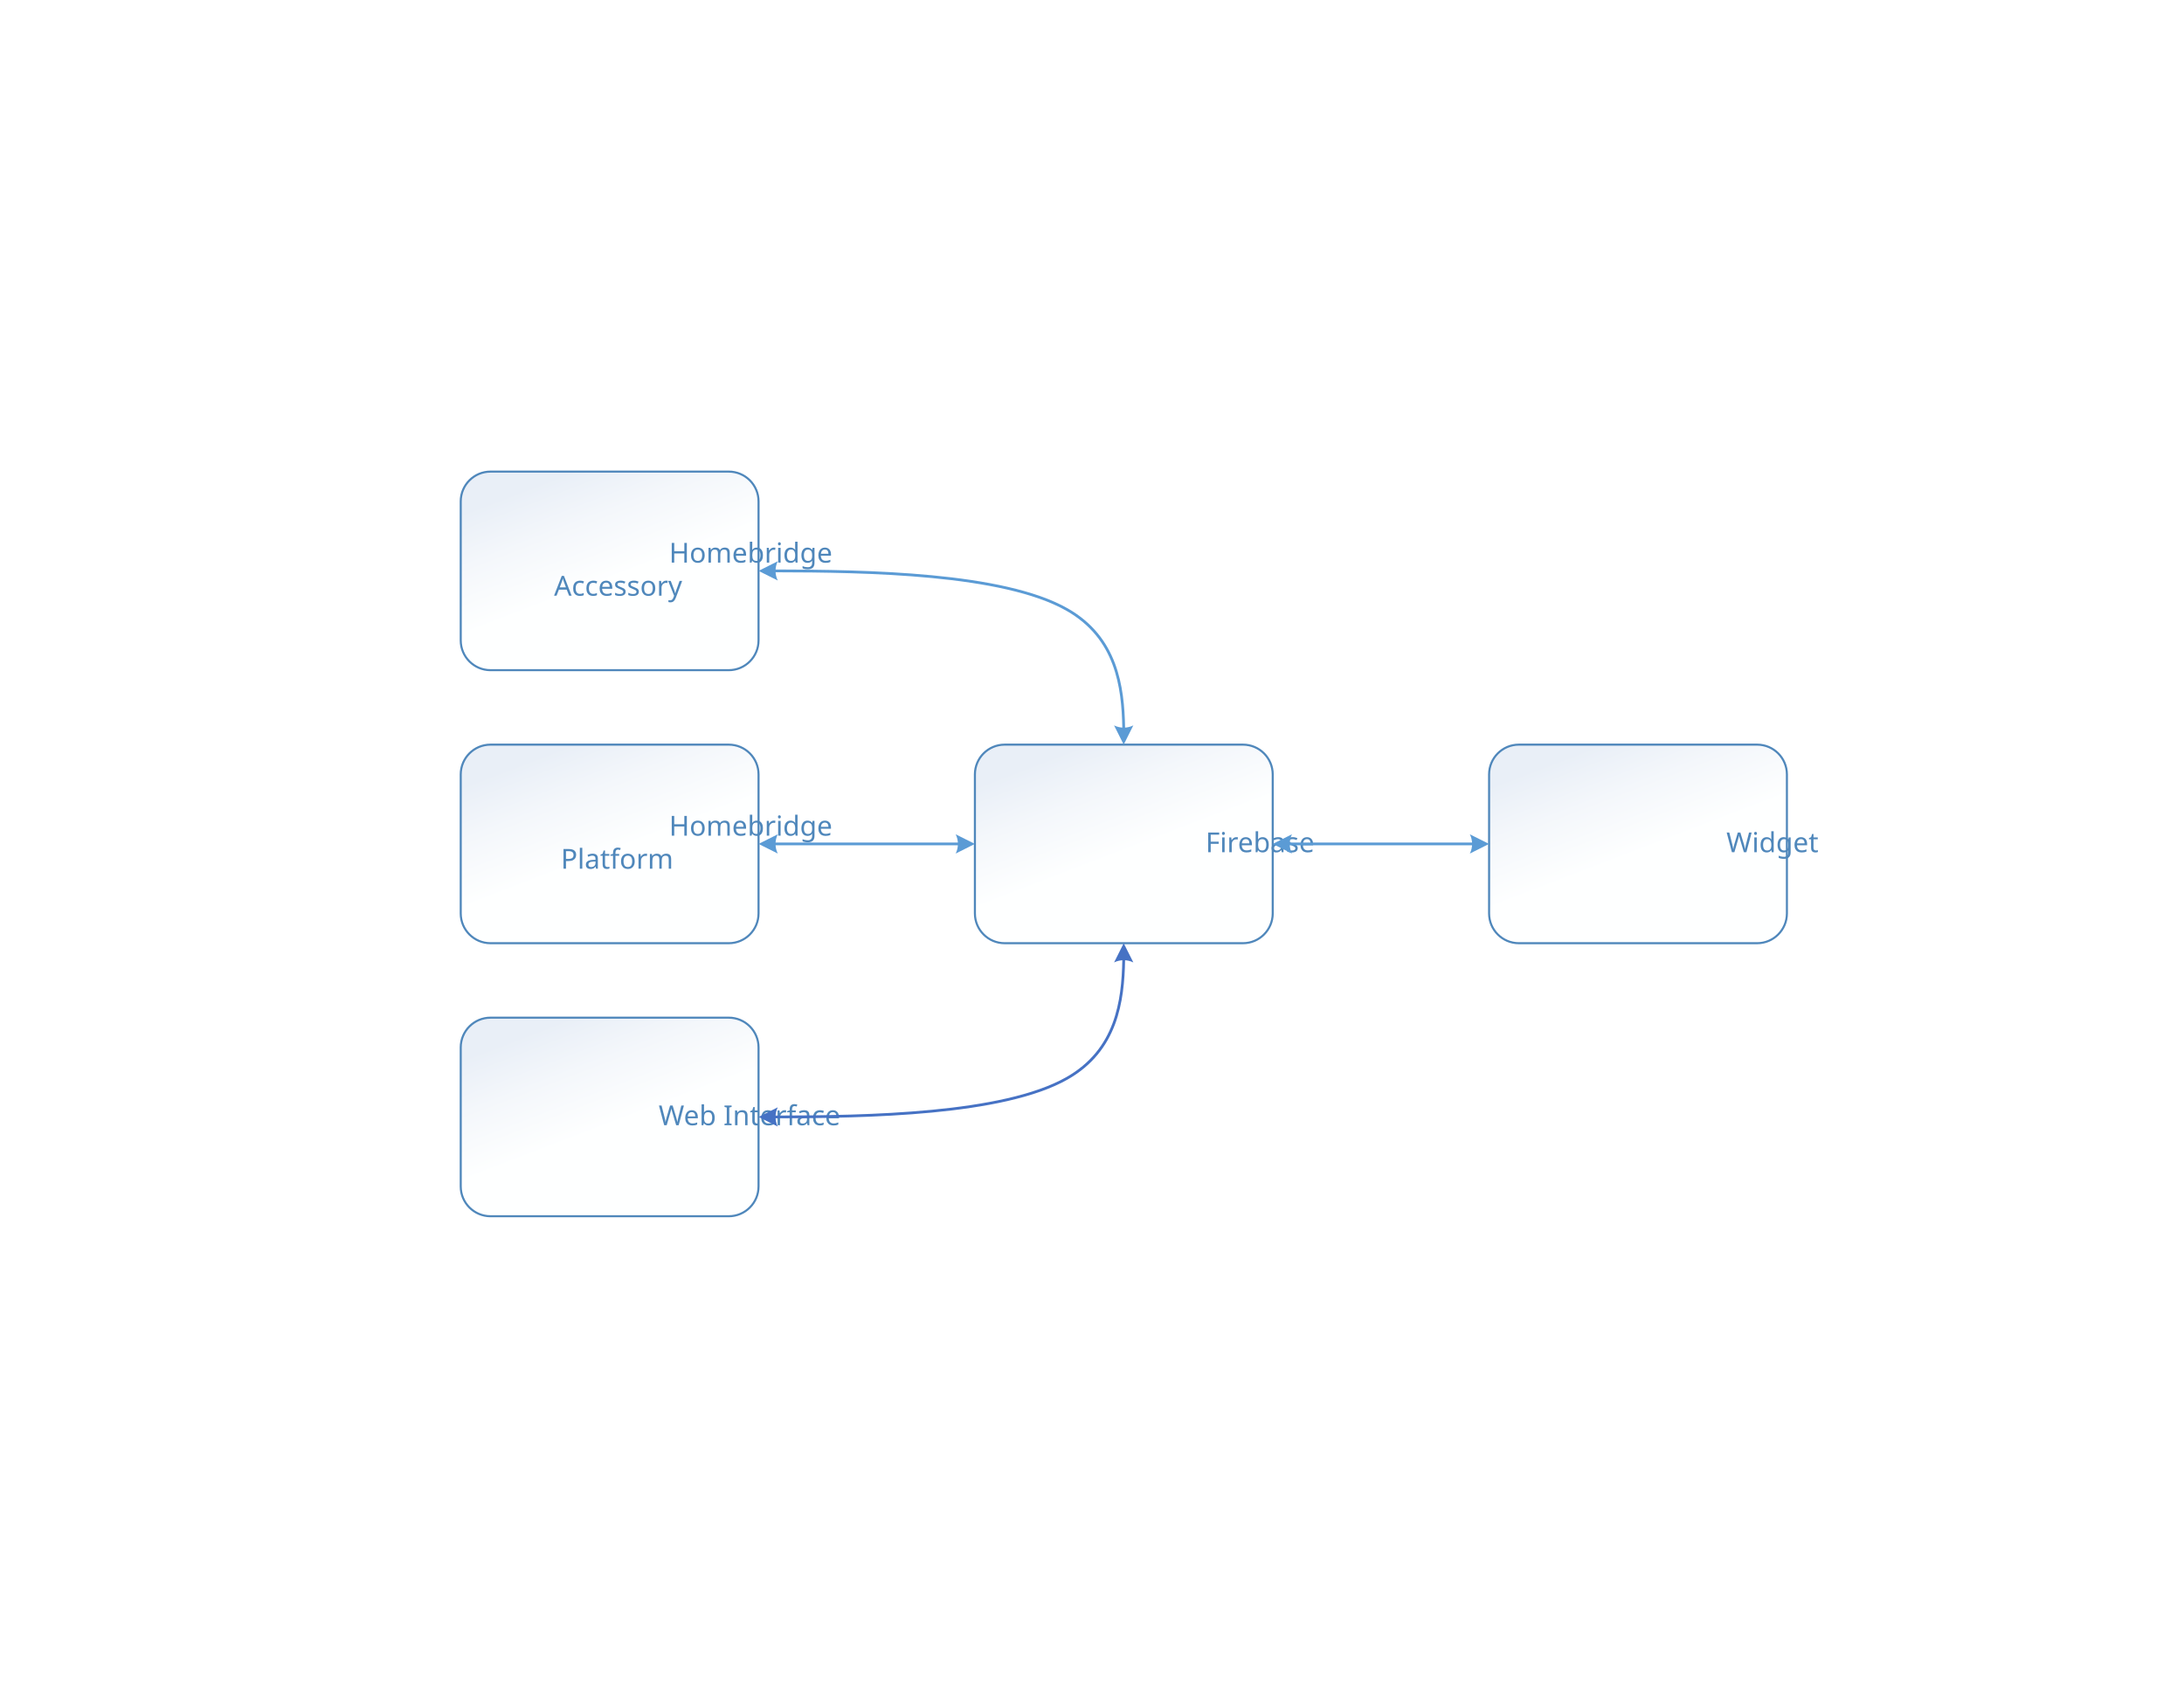
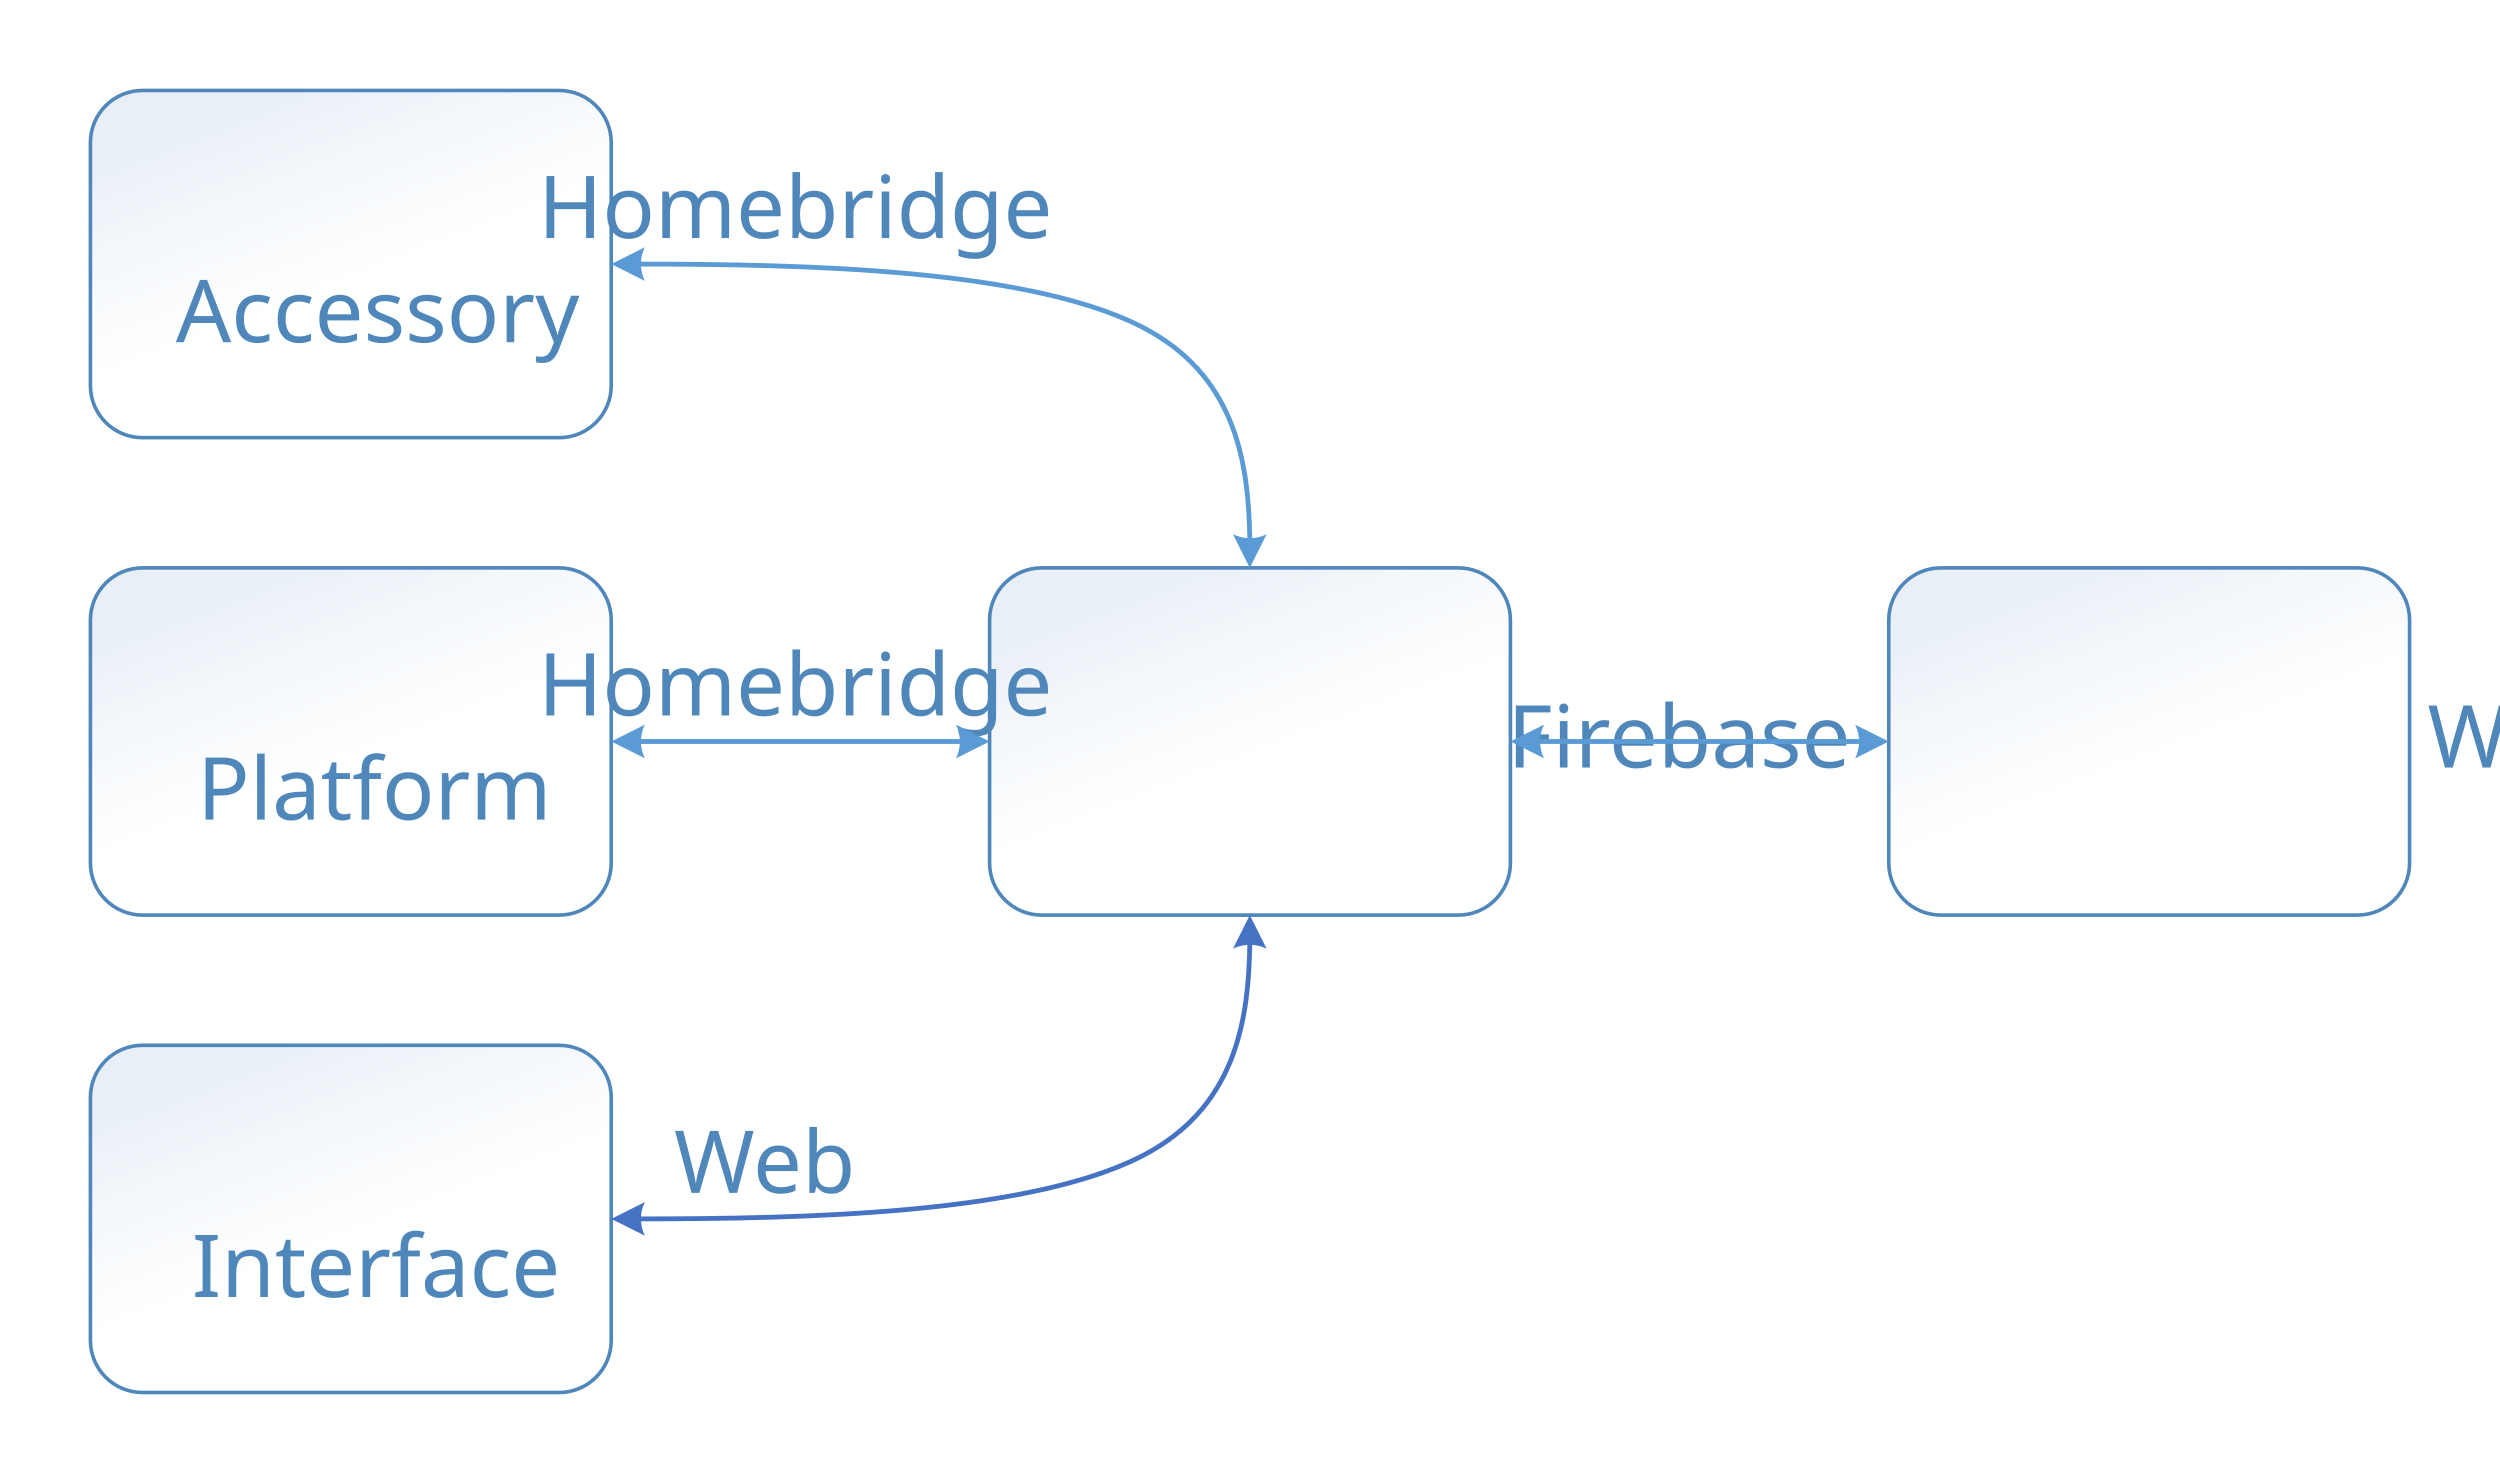
- <svg xmlns="http://www.w3.org/2000/svg" xmlns:ns1="http://schemas.microsoft.com/visio/2003/SVGExtensions/" xmlns:xlink="http://www.w3.org/1999/xlink" width="11in" height="8.5in" viewBox="0 0 792 612" xml:space="preserve" color-interpolation-filters="sRGB" class="st9">
+ <svg xmlns="http://www.w3.org/2000/svg" xmlns:ns1="http://schemas.microsoft.com/visio/2003/SVGExtensions/" xmlns:xlink="http://www.w3.org/1999/xlink" width="7.2in" height="4.271in" viewBox="0 0 518.423 307.5" xml:space="preserve" color-interpolation-filters="sRGB" class="st10">
  <ns1:documentProperties ns1:langID="1033" ns1:viewMarkup="false">
    <ns1:userDefs>
      <ns1:ud ns1:nameU="msvSubprocessMaster" ns1:prompt="" ns1:val="VT4(Rectangle)" />
      <ns1:ud ns1:nameU="msvNoAutoConnect" ns1:val="VT0(1):26" />
    </ns1:userDefs>
  </ns1:documentProperties>
  <style type="text/css">
	
		.st1 {fill:url(#grad0-4);stroke:#4f87bb;stroke-width:0.75}
- 		.st2 {fill:#4f87bb;font-family:Calibri;font-size:0.833em}
+ 		.st2 {fill:#4f87bb;font-family:Calibri;font-size:1.5em}
		.st3 {font-size:1em}
- 		.st4 {marker-end:url(#mrkr5-32);marker-start:url(#mrkr5-30);stroke:#5b9bd5;stroke-linecap:round;stroke-linejoin:round;stroke-width:1}
+ 		.st4 {marker-end:url(#mrkr5-33);marker-start:url(#mrkr5-31);stroke:#5b9bd5;stroke-linecap:round;stroke-linejoin:round;stroke-width:1}
		.st5 {fill:#5b9bd5;fill-opacity:1;stroke:#5b9bd5;stroke-opacity:1;stroke-width:0.284}
- 		.st6 {marker-end:url(#mrkr5-41);marker-start:url(#mrkr5-39);stroke:#5b9bd5;stroke-linecap:round;stroke-linejoin:round;stroke-width:1}
- 		.st7 {marker-end:url(#mrkr5-50);marker-start:url(#mrkr5-48);stroke:#4672c4;stroke-linecap:round;stroke-linejoin:round;stroke-width:1}
+ 		.st6 {marker-end:url(#mrkr5-42);marker-start:url(#mrkr5-40);stroke:#5b9bd5;stroke-linecap:round;stroke-linejoin:round;stroke-width:1}
+ 		.st7 {marker-end:url(#mrkr5-51);marker-start:url(#mrkr5-49);stroke:#4672c4;stroke-linecap:round;stroke-linejoin:round;stroke-width:1}
		.st8 {fill:#4672c4;fill-opacity:1;stroke:#4672c4;stroke-opacity:1;stroke-width:0.284}
- 		.st9 {fill:none;fill-rule:evenodd;font-size:12px;overflow:visible;stroke-linecap:square;stroke-miterlimit:3}
+ 		.st9 {marker-end:url(#mrkr5-42);marker-start:url(#mrkr5-31);stroke:#5b9bd5;stroke-linecap:round;stroke-linejoin:round;stroke-width:1}
+ 		.st10 {fill:none;fill-rule:evenodd;font-size:12px;overflow:visible;stroke-linecap:square;stroke-miterlimit:3}
	
	</style>
  <defs id="Patterns_And_Gradients">
    <linearGradient id="grad0-4" x1="0" y1="0" x2="1" y2="0" gradientTransform="rotate(60 0.5 0.5)">
      <stop offset="0" stop-color="#e9eff7" stop-opacity="1" />
      <stop offset="0.24" stop-color="#f4f7fb" stop-opacity="1" />
      <stop offset="0.54" stop-color="#feffff" stop-opacity="1" />
    </linearGradient>
  </defs>
  <defs id="Markers">
    <g id="lend5">
      <path d="M 2 1 L 0 0 L 1.981 -0.993 C 1.672 -0.365 1.673 0.373 1.985 1 " style="stroke:none" />
    </g>
-     <marker id="mrkr5-30" class="st5" ns1:arrowType="5" ns1:arrowSize="2" ns1:setback="5.8" refX="5.8" orient="auto" markerUnits="strokeWidth" overflow="visible">
+     <marker id="mrkr5-31" class="st5" ns1:arrowType="5" ns1:arrowSize="2" ns1:setback="5.8" refX="5.8" orient="auto" markerUnits="strokeWidth" overflow="visible">
      <use xlink:href="#lend5" transform="scale(3.52) " />
    </marker>
-     <marker id="mrkr5-32" class="st5" ns1:arrowType="5" ns1:arrowSize="2" ns1:setback="5.8" refX="-5.8" orient="auto" markerUnits="strokeWidth" overflow="visible">
+     <marker id="mrkr5-33" class="st5" ns1:arrowType="5" ns1:arrowSize="2" ns1:setback="5.8" refX="-5.8" orient="auto" markerUnits="strokeWidth" overflow="visible">
      <use xlink:href="#lend5" transform="scale(-3.52,-3.52) " />
    </marker>
-     <marker id="mrkr5-39" class="st5" ns1:arrowType="5" ns1:arrowSize="2" ns1:setback="6.16" refX="6.16" orient="auto" markerUnits="strokeWidth" overflow="visible">
+     <marker id="mrkr5-40" class="st5" ns1:arrowType="5" ns1:arrowSize="2" ns1:setback="6.16" refX="6.16" orient="auto" markerUnits="strokeWidth" overflow="visible">
      <use xlink:href="#lend5" transform="scale(3.52) " />
    </marker>
-     <marker id="mrkr5-41" class="st5" ns1:arrowType="5" ns1:arrowSize="2" ns1:setback="6.16" refX="-6.16" orient="auto" markerUnits="strokeWidth" overflow="visible">
+     <marker id="mrkr5-42" class="st5" ns1:arrowType="5" ns1:arrowSize="2" ns1:setback="6.16" refX="-6.16" orient="auto" markerUnits="strokeWidth" overflow="visible">
      <use xlink:href="#lend5" transform="scale(-3.52,-3.52) " />
    </marker>
-     <marker id="mrkr5-48" class="st8" ns1:arrowType="5" ns1:arrowSize="2" ns1:setback="5.8" refX="5.8" orient="auto" markerUnits="strokeWidth" overflow="visible">
+     <marker id="mrkr5-49" class="st8" ns1:arrowType="5" ns1:arrowSize="2" ns1:setback="5.8" refX="5.8" orient="auto" markerUnits="strokeWidth" overflow="visible">
      <use xlink:href="#lend5" transform="scale(3.52) " />
    </marker>
-     <marker id="mrkr5-50" class="st8" ns1:arrowType="5" ns1:arrowSize="2" ns1:setback="5.8" refX="-5.8" orient="auto" markerUnits="strokeWidth" overflow="visible">
+     <marker id="mrkr5-51" class="st8" ns1:arrowType="5" ns1:arrowSize="2" ns1:setback="5.8" refX="-5.8" orient="auto" markerUnits="strokeWidth" overflow="visible">
      <use xlink:href="#lend5" transform="scale(-3.52,-3.52) " />
    </marker>
  </defs>
  <g ns1:mID="0" ns1:index="1" ns1:groupContext="foregroundPage">
    <ns1:userDefs>
      <ns1:ud ns1:nameU="msvThemeOrder" ns1:val="VT0(0):26" />
    </ns1:userDefs>
    <ns1:pageProperties ns1:drawingScale="1" ns1:pageScale="1" ns1:drawingUnits="0" ns1:shadowOffsetX="9" ns1:shadowOffsetY="-9" />
    <ns1:layer ns1:name="Connector" ns1:index="0" />
-     <g id="shape13-1" ns1:mID="13" ns1:groupContext="shape" transform="translate(353.538,-270)">
+     <g id="shape13-1" ns1:mID="13" ns1:groupContext="shape" transform="translate(205.211,-117.75)">
      <ns1:userDefs>
        <ns1:ud ns1:nameU="CTypeTopLeftSnip" ns1:prompt="" ns1:val="VT0(0):5" />
        <ns1:ud ns1:nameU="CTypeTopRightSnip" ns1:prompt="" ns1:val="VT0(0):5" />
        <ns1:ud ns1:nameU="CTypeBotLeftSnip" ns1:prompt="" ns1:val="VT0(0):5" />
        <ns1:ud ns1:nameU="CTypeBotRightSnip" ns1:prompt="" ns1:val="VT0(0):5" />
        <ns1:ud ns1:nameU="CornerLockHoriz" ns1:prompt="" ns1:val="VT0(0):5" />
        <ns1:ud ns1:nameU="CornerLockVert" ns1:prompt="" ns1:val="VT0(0):5" />
        <ns1:ud ns1:nameU="CornerLockDiag" ns1:prompt="" ns1:val="VT0(0):5" />
        <ns1:ud ns1:nameU="TopLeftOffset" ns1:prompt="" ns1:val="VT0(0.15):1" />
        <ns1:ud ns1:nameU="TopRightOffset" ns1:prompt="" ns1:val="VT0(0.15):1" />
        <ns1:ud ns1:nameU="BotLeftOffset" ns1:prompt="" ns1:val="VT0(0.15):1" />
        <ns1:ud ns1:nameU="BotRightOffset" ns1:prompt="" ns1:val="VT0(0.15):1" />
        <ns1:ud ns1:nameU="visVersion" ns1:prompt="" ns1:val="VT0(15):26" />
      </ns1:userDefs>
      <ns1:textBlock ns1:margins="rect(4,4,4,4)" />
-       <ns1:textRect cx="54" cy="576" width="108" height="72" />
-       <path d="M10.8 612 L97.2 612 A10.8 10.8 -180 0 0 108 601.2 L108 550.8 A10.8 10.8 -180 0 0 97.2 540 L10.8        540 A10.8 10.8 -180 0 0 0 550.8 L0 601.2 A10.8 10.8 -180 0 0 10.8 612 Z" class="st1" />
-       <text x="36.86" y="579" class="st2" ns1:langID="1033">
+       <ns1:textRect cx="54" cy="271.5" width="108" height="72" />
+       <path d="M10.8 307.5 L97.2 307.5 A10.8 10.8 -180 0 0 108 296.7 L108 246.3 A10.8 10.8 -180 0 0 97.2 235.5        L10.8 235.5 A10.8 10.8 -180 0 0 0 246.3 L0 296.7 A10.8 10.8 -180 0 0 10.8 307.5 Z" class="st1" />
+       <text x="23.15" y="276.9" class="st2" ns1:langID="1033">
        <ns1:paragraph ns1:horizAlign="1" />
        <ns1:tabList />Firebase</text>
    </g>
-     <g id="shape14-6" ns1:mID="14" ns1:groupContext="shape" transform="translate(540,-270)">
+     <g id="shape14-6" ns1:mID="14" ns1:groupContext="shape" transform="translate(391.673,-117.75)">
      <ns1:userDefs>
        <ns1:ud ns1:nameU="CTypeTopLeftSnip" ns1:prompt="" ns1:val="VT0(0):5" />
        <ns1:ud ns1:nameU="CTypeTopRightSnip" ns1:prompt="" ns1:val="VT0(0):5" />
        <ns1:ud ns1:nameU="CTypeBotLeftSnip" ns1:prompt="" ns1:val="VT0(0):5" />
        <ns1:ud ns1:nameU="CTypeBotRightSnip" ns1:prompt="" ns1:val="VT0(0):5" />
        <ns1:ud ns1:nameU="CornerLockHoriz" ns1:prompt="" ns1:val="VT0(0):5" />
        <ns1:ud ns1:nameU="CornerLockVert" ns1:prompt="" ns1:val="VT0(0):5" />
        <ns1:ud ns1:nameU="CornerLockDiag" ns1:prompt="" ns1:val="VT0(0):5" />
        <ns1:ud ns1:nameU="TopLeftOffset" ns1:prompt="" ns1:val="VT0(0.15):1" />
        <ns1:ud ns1:nameU="TopRightOffset" ns1:prompt="" ns1:val="VT0(0.15):1" />
        <ns1:ud ns1:nameU="BotLeftOffset" ns1:prompt="" ns1:val="VT0(0.15):1" />
        <ns1:ud ns1:nameU="BotRightOffset" ns1:prompt="" ns1:val="VT0(0.15):1" />
        <ns1:ud ns1:nameU="visVersion" ns1:prompt="" ns1:val="VT0(15):26" />
      </ns1:userDefs>
      <ns1:textBlock ns1:margins="rect(4,4,4,4)" />
-       <ns1:textRect cx="54" cy="576" width="108" height="72" />
-       <path d="M10.8 612 L97.2 612 A10.8 10.8 -180 0 0 108 601.2 L108 550.8 A10.8 10.8 -180 0 0 97.2 540 L10.8        540 A10.8 10.8 -180 0 0 0 550.8 L0 601.2 A10.8 10.8 -180 0 0 10.8 612 Z" class="st1" />
-       <text x="39.26" y="579" class="st2" ns1:langID="1033">
+       <ns1:textRect cx="54" cy="271.5" width="108" height="72" />
+       <path d="M10.8 307.5 L97.2 307.5 A10.8 10.8 -180 0 0 108 296.7 L108 246.3 A10.8 10.8 -180 0 0 97.2 235.5        L10.8 235.5 A10.8 10.8 -180 0 0 0 246.3 L0 296.7 A10.8 10.8 -180 0 0 10.8 307.5 Z" class="st1" />
+       <text x="27.47" y="276.9" class="st2" ns1:langID="1033">
        <ns1:paragraph ns1:horizAlign="1" />
        <ns1:tabList />Widget</text>
    </g>
-     <g id="shape12-10" ns1:mID="12" ns1:groupContext="shape" transform="translate(167.077,-171)">
+     <g id="shape12-10" ns1:mID="12" ns1:groupContext="shape" transform="translate(18.7498,-18.75)">
      <ns1:userDefs>
        <ns1:ud ns1:nameU="CTypeTopLeftSnip" ns1:prompt="" ns1:val="VT0(0):5" />
        <ns1:ud ns1:nameU="CTypeTopRightSnip" ns1:prompt="" ns1:val="VT0(0):5" />
        <ns1:ud ns1:nameU="CTypeBotLeftSnip" ns1:prompt="" ns1:val="VT0(0):5" />
        <ns1:ud ns1:nameU="CTypeBotRightSnip" ns1:prompt="" ns1:val="VT0(0):5" />
        <ns1:ud ns1:nameU="CornerLockHoriz" ns1:prompt="" ns1:val="VT0(0):5" />
        <ns1:ud ns1:nameU="CornerLockVert" ns1:prompt="" ns1:val="VT0(0):5" />
        <ns1:ud ns1:nameU="CornerLockDiag" ns1:prompt="" ns1:val="VT0(0):5" />
        <ns1:ud ns1:nameU="TopLeftOffset" ns1:prompt="" ns1:val="VT0(0.15):1" />
        <ns1:ud ns1:nameU="TopRightOffset" ns1:prompt="" ns1:val="VT0(0.15):1" />
        <ns1:ud ns1:nameU="BotLeftOffset" ns1:prompt="" ns1:val="VT0(0.15):1" />
        <ns1:ud ns1:nameU="BotRightOffset" ns1:prompt="" ns1:val="VT0(0.15):1" />
        <ns1:ud ns1:nameU="visVersion" ns1:prompt="" ns1:val="VT0(15):26" />
      </ns1:userDefs>
      <ns1:textBlock ns1:margins="rect(4,4,4,4)" />
-       <ns1:textRect cx="54" cy="576" width="108" height="72" />
-       <path d="M10.8 612 L97.2 612 A10.8 10.8 -180 0 0 108 601.2 L108 550.8 A10.8 10.8 -180 0 0 97.2 540 L10.8        540 A10.8 10.8 -180 0 0 0 550.8 L0 601.2 A10.8 10.8 -180 0 0 10.8 612 Z" class="st1" />
-       <text x="24.99" y="579" class="st2" ns1:langID="1033">
+       <ns1:textRect cx="54" cy="271.5" width="108" height="72" />
+       <path d="M10.8 307.5 L97.2 307.5 A10.8 10.8 -180 0 0 108 296.7 L108 246.3 A10.8 10.8 -180 0 0 97.2 235.5        L10.8 235.5 A10.8 10.8 -180 0 0 0 246.3 L0 296.7 A10.8 10.8 -180 0 0 10.8 307.5 Z" class="st1" />
+       <text x="36.79" y="266.1" class="st2" ns1:langID="1033">
        <ns1:paragraph ns1:horizAlign="1" />
-         <ns1:tabList />Web Interface</text>
+         <ns1:tabList />Web <tspan x="21.03" dy="1.2em" class="st3">Interface</tspan>
+       </text>
    </g>
-     <g id="shape11-14" ns1:mID="11" ns1:groupContext="shape" transform="translate(167.077,-270)">
+     <g id="shape11-15" ns1:mID="11" ns1:groupContext="shape" transform="translate(18.7498,-117.75)">
      <ns1:userDefs>
        <ns1:ud ns1:nameU="CTypeTopLeftSnip" ns1:prompt="" ns1:val="VT0(0):5" />
        <ns1:ud ns1:nameU="CTypeTopRightSnip" ns1:prompt="" ns1:val="VT0(0):5" />
        <ns1:ud ns1:nameU="CTypeBotLeftSnip" ns1:prompt="" ns1:val="VT0(0):5" />
        <ns1:ud ns1:nameU="CTypeBotRightSnip" ns1:prompt="" ns1:val="VT0(0):5" />
        <ns1:ud ns1:nameU="CornerLockHoriz" ns1:prompt="" ns1:val="VT0(0):5" />
        <ns1:ud ns1:nameU="CornerLockVert" ns1:prompt="" ns1:val="VT0(0):5" />
        <ns1:ud ns1:nameU="CornerLockDiag" ns1:prompt="" ns1:val="VT0(0):5" />
        <ns1:ud ns1:nameU="TopLeftOffset" ns1:prompt="" ns1:val="VT0(0.15):1" />
        <ns1:ud ns1:nameU="TopRightOffset" ns1:prompt="" ns1:val="VT0(0.15):1" />
        <ns1:ud ns1:nameU="BotLeftOffset" ns1:prompt="" ns1:val="VT0(0.15):1" />
        <ns1:ud ns1:nameU="BotRightOffset" ns1:prompt="" ns1:val="VT0(0.15):1" />
        <ns1:ud ns1:nameU="visVersion" ns1:prompt="" ns1:val="VT0(15):26" />
      </ns1:userDefs>
      <ns1:textBlock ns1:margins="rect(4,4,4,4)" />
-       <ns1:textRect cx="54" cy="576" width="108" height="72" />
-       <path d="M10.8 612 L97.2 612 A10.8 10.8 -180 0 0 108 601.2 L108 550.8 A10.8 10.8 -180 0 0 97.2 540 L10.8        540 A10.8 10.8 -180 0 0 0 550.8 L0 601.2 A10.8 10.8 -180 0 0 10.8 612 Z" class="st1" />
-       <text x="28.78" y="573" class="st2" ns1:langID="1033">
+       <ns1:textRect cx="54" cy="271.5" width="108" height="72" />
+       <path d="M10.8 307.5 L97.2 307.5 A10.8 10.8 -180 0 0 108 296.7 L108 246.3 A10.8 10.8 -180 0 0 97.2 235.5        L10.8 235.5 A10.8 10.8 -180 0 0 0 246.3 L0 296.7 A10.8 10.8 -180 0 0 10.8 307.5 Z" class="st1" />
+       <text x="8.6" y="266.1" class="st2" ns1:langID="1033">
        <ns1:paragraph ns1:horizAlign="1" />
        <ns1:tabList />Homebridge<ns1:newlineChar />
-         <tspan x="36.3" dy="1.2em" class="st3">Platform</tspan>
+         <tspan x="22.14" dy="1.2em" class="st3">Platform</tspan>
      </text>
    </g>
-     <g id="shape10-19" ns1:mID="10" ns1:groupContext="shape" transform="translate(167.077,-369)">
+     <g id="shape10-20" ns1:mID="10" ns1:groupContext="shape" transform="translate(18.7498,-216.75)">
      <ns1:userDefs>
        <ns1:ud ns1:nameU="CTypeTopLeftSnip" ns1:prompt="" ns1:val="VT0(0):5" />
        <ns1:ud ns1:nameU="CTypeTopRightSnip" ns1:prompt="" ns1:val="VT0(0):5" />
        <ns1:ud ns1:nameU="CTypeBotLeftSnip" ns1:prompt="" ns1:val="VT0(0):5" />
        <ns1:ud ns1:nameU="CTypeBotRightSnip" ns1:prompt="" ns1:val="VT0(0):5" />
        <ns1:ud ns1:nameU="CornerLockHoriz" ns1:prompt="" ns1:val="VT0(0):5" />
        <ns1:ud ns1:nameU="CornerLockVert" ns1:prompt="" ns1:val="VT0(0):5" />
        <ns1:ud ns1:nameU="CornerLockDiag" ns1:prompt="" ns1:val="VT0(0):5" />
        <ns1:ud ns1:nameU="TopLeftOffset" ns1:prompt="" ns1:val="VT0(0.15):1" />
        <ns1:ud ns1:nameU="TopRightOffset" ns1:prompt="" ns1:val="VT0(0.15):1" />
        <ns1:ud ns1:nameU="BotLeftOffset" ns1:prompt="" ns1:val="VT0(0.15):1" />
        <ns1:ud ns1:nameU="BotRightOffset" ns1:prompt="" ns1:val="VT0(0.15):1" />
        <ns1:ud ns1:nameU="visVersion" ns1:prompt="" ns1:val="VT0(15):26" />
      </ns1:userDefs>
      <ns1:textBlock ns1:margins="rect(4,4,4,4)" />
-       <ns1:textRect cx="54" cy="576" width="108" height="72" />
-       <path d="M10.8 612 L97.2 612 A10.8 10.8 -180 0 0 108 601.2 L108 550.8 A10.8 10.8 -180 0 0 97.2 540 L10.8        540 A10.8 10.8 -180 0 0 0 550.8 L0 601.2 A10.8 10.8 -180 0 0 10.8 612 Z" class="st1" />
-       <text x="28.78" y="573" class="st2" ns1:langID="1033">
+       <ns1:textRect cx="54" cy="271.5" width="108" height="72" />
+       <path d="M10.8 307.5 L97.2 307.5 A10.8 10.8 -180 0 0 108 296.7 L108 246.3 A10.8 10.8 -180 0 0 97.2 235.5        L10.8 235.5 A10.8 10.8 -180 0 0 0 246.3 L0 296.7 A10.8 10.8 -180 0 0 10.8 307.5 Z" class="st1" />
+       <text x="8.6" y="266.1" class="st2" ns1:langID="1033">
        <ns1:paragraph ns1:horizAlign="1" />
        <ns1:tabList />Homebridge<ns1:newlineChar />
-         <tspan x="33.84" dy="1.2em" class="st3">Accessory</tspan>
+         <tspan x="17.71" dy="1.2em" class="st3">Accessory</tspan>
      </text>
    </g>
-     <g id="shape6-24" ns1:mID="6" ns1:groupContext="shape" ns1:layerMember="0" transform="translate(275.077,-405)">
-       <path d="M5.8 612 L6.16 612 C39.48 612.05 88.69 612.84 111.85 626.01 C129.88 636.26 132.14 654.01 132.42 668.84 L132.42        669.2" class="st4" />
+     <g id="shape6-25" ns1:mID="6" ns1:groupContext="shape" ns1:layerMember="0" transform="translate(126.75,-252.75)">
+       <path d="M5.8 307.5 L6.16 307.5 C39.48 307.55 88.69 308.34 111.85 321.51 C129.88 331.76 132.14 349.51 132.42 364.34 L132.42        364.7" class="st4" />
    </g>
-     <g id="shape7-33" ns1:mID="7" ns1:groupContext="shape" ns1:layerMember="0" transform="translate(275.077,-297)">
-       <path d="M6.16 603 C24.76 603 53.7 603 72.3 603" class="st6" />
+     <g id="shape7-34" ns1:mID="7" ns1:groupContext="shape" ns1:layerMember="0" transform="translate(126.75,-144.75)">
+       <path d="M6.16 298.5 C24.76 298.5 53.7 298.5 72.3 298.5" class="st6" />
    </g>
-     <g id="shape8-42" ns1:mID="8" ns1:groupContext="shape" ns1:layerMember="0" transform="translate(275.077,-207)">
-       <path d="M5.8 612 L6.16 612 C39.48 611.95 88.69 611.16 111.85 597.99 C129.88 587.74 132.14 569.99 132.42 555.16 L132.42        554.8" class="st7" />
+     <g id="shape8-43" ns1:mID="8" ns1:groupContext="shape" ns1:layerMember="0" transform="translate(126.75,-54.75)">
+       <path d="M5.8 307.5 L6.16 307.5 C39.48 307.45 88.69 306.66 111.85 293.49 C129.88 283.24 132.14 265.49 132.42 250.66 L132.42        250.3" class="st7" />
    </g>
-     <g id="shape9-51" ns1:mID="9" ns1:groupContext="shape" ns1:layerMember="0" transform="translate(461.538,-297)">
-       <path d="M6.16 603 C24.76 603 53.7 603 72.3 603" class="st6" />
+     <g id="shape9-52" ns1:mID="9" ns1:groupContext="shape" ns1:layerMember="0" transform="translate(313.211,-144.75)">
+       <path d="M5.8 298.5 L6.16 298.5 C24.76 298.5 53.7 298.5 72.3 298.5" class="st9" />
    </g>
  </g>
</svg>
